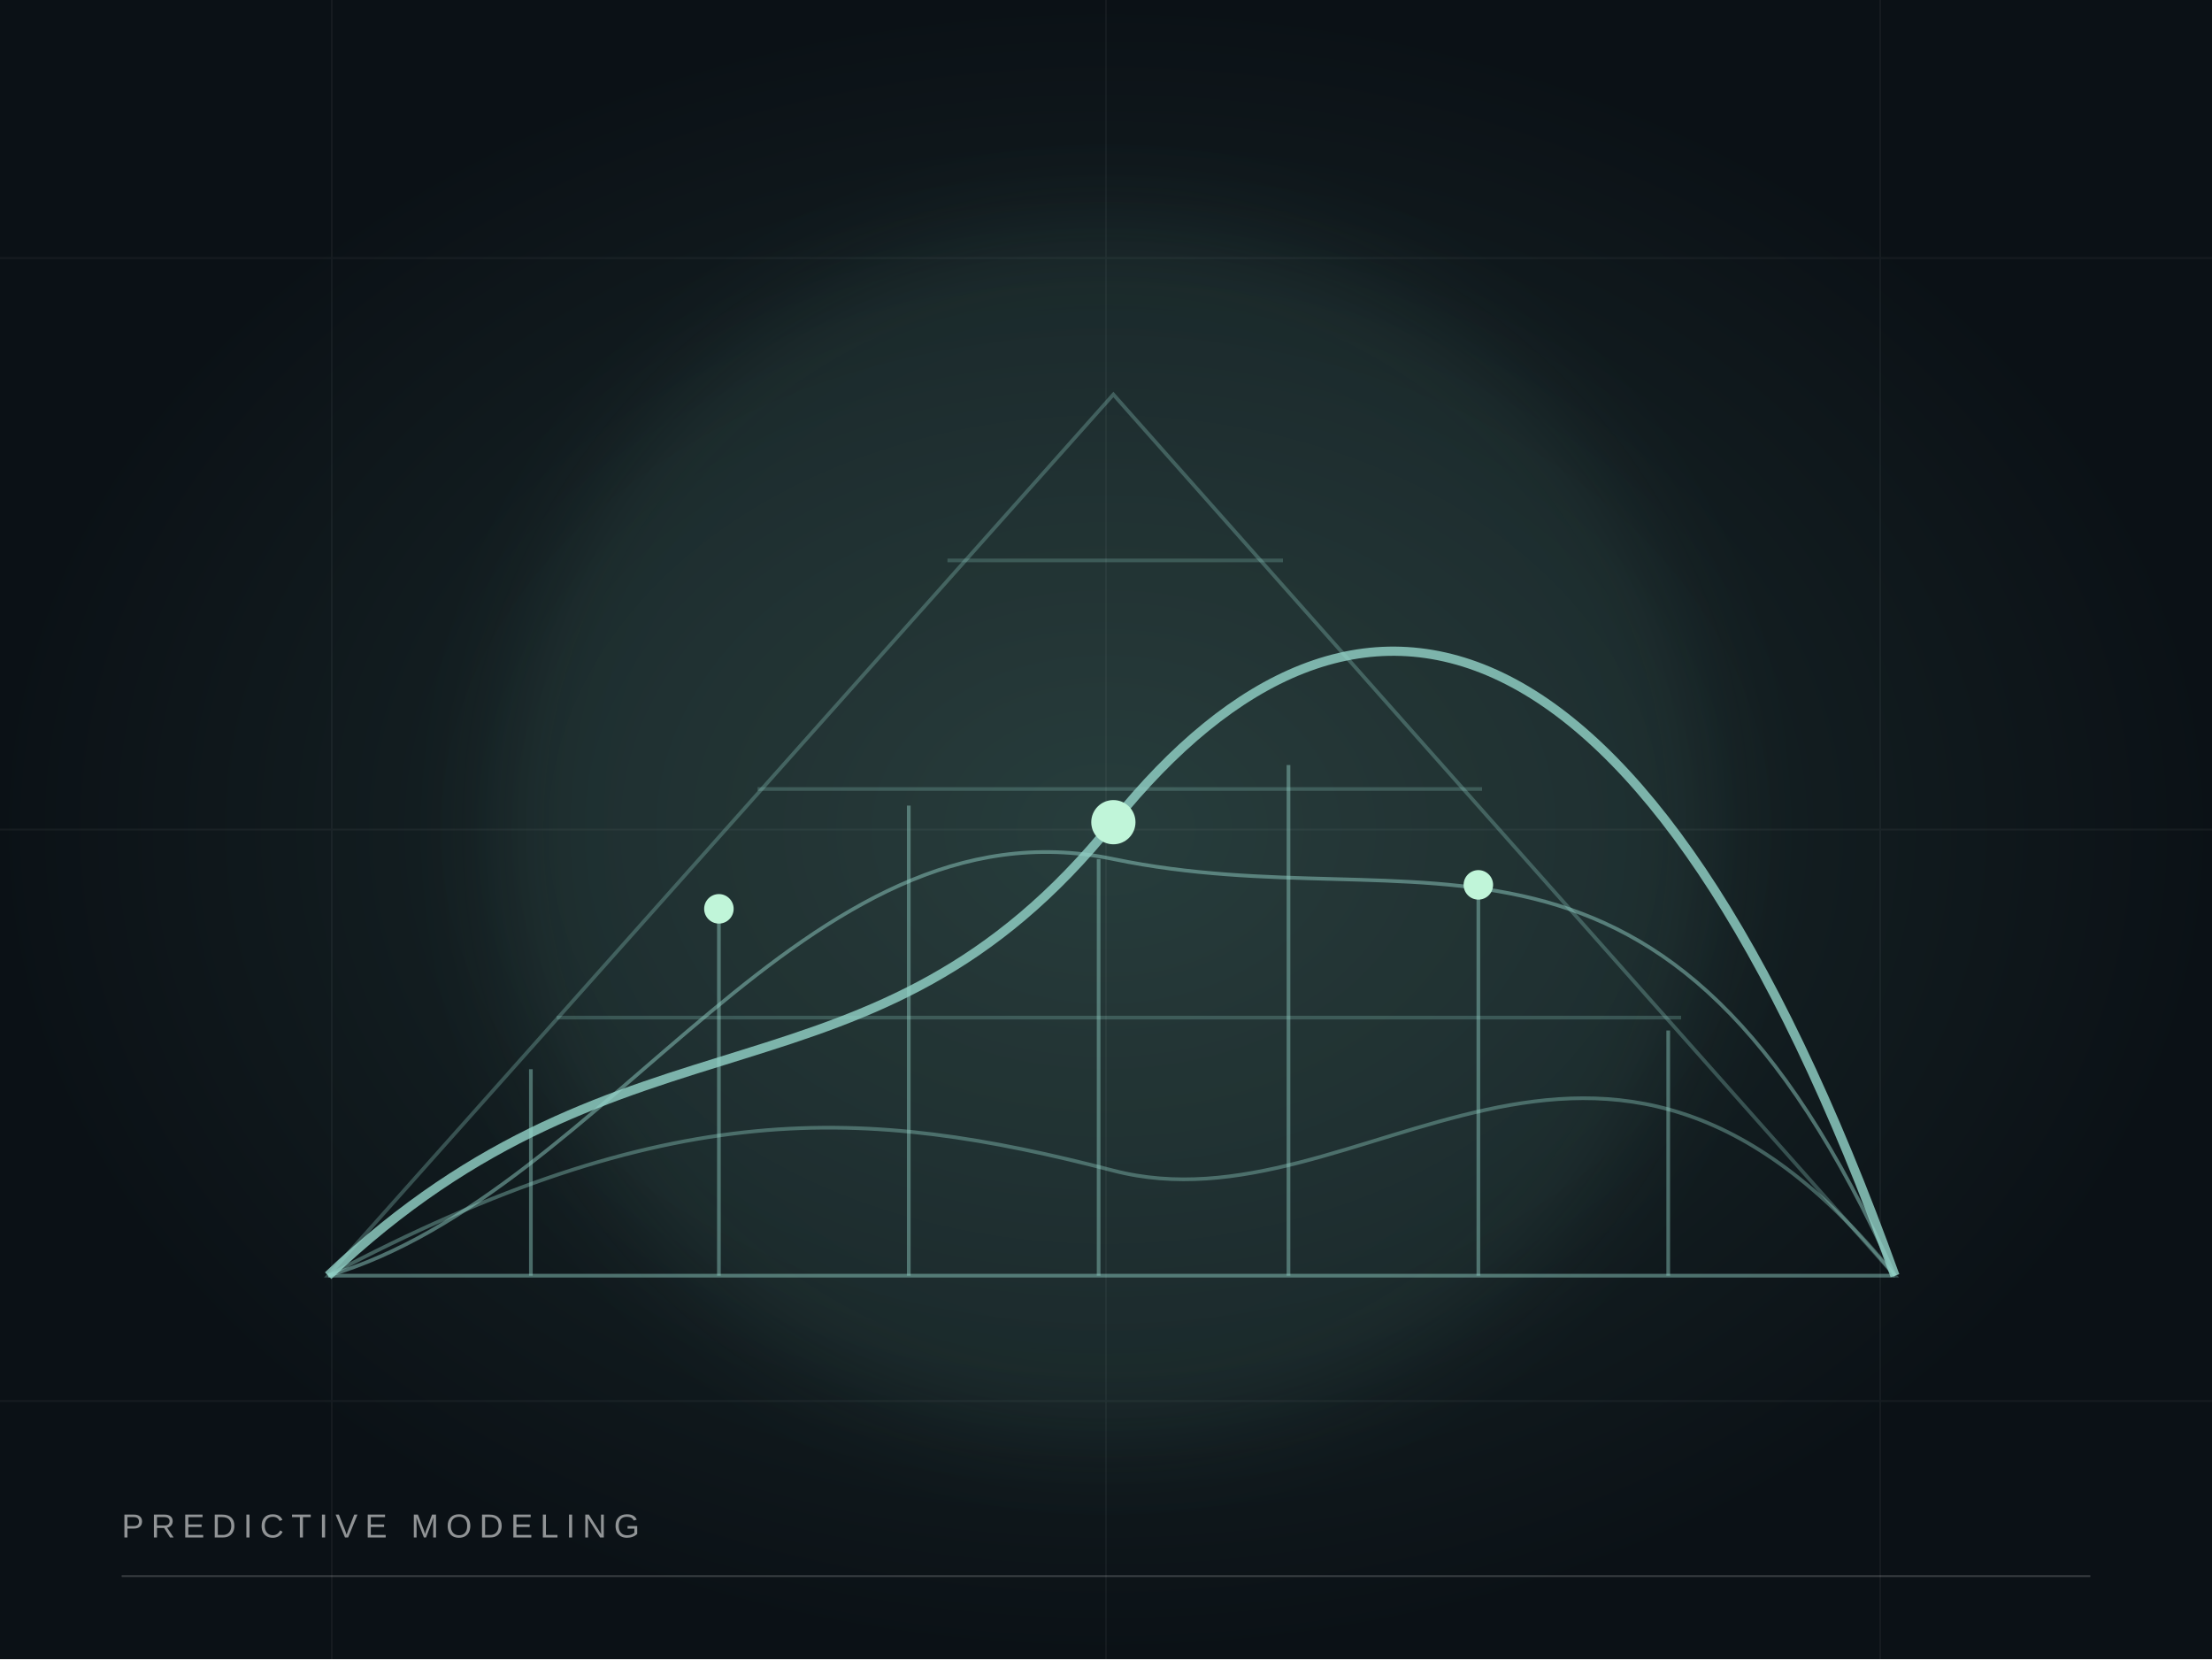
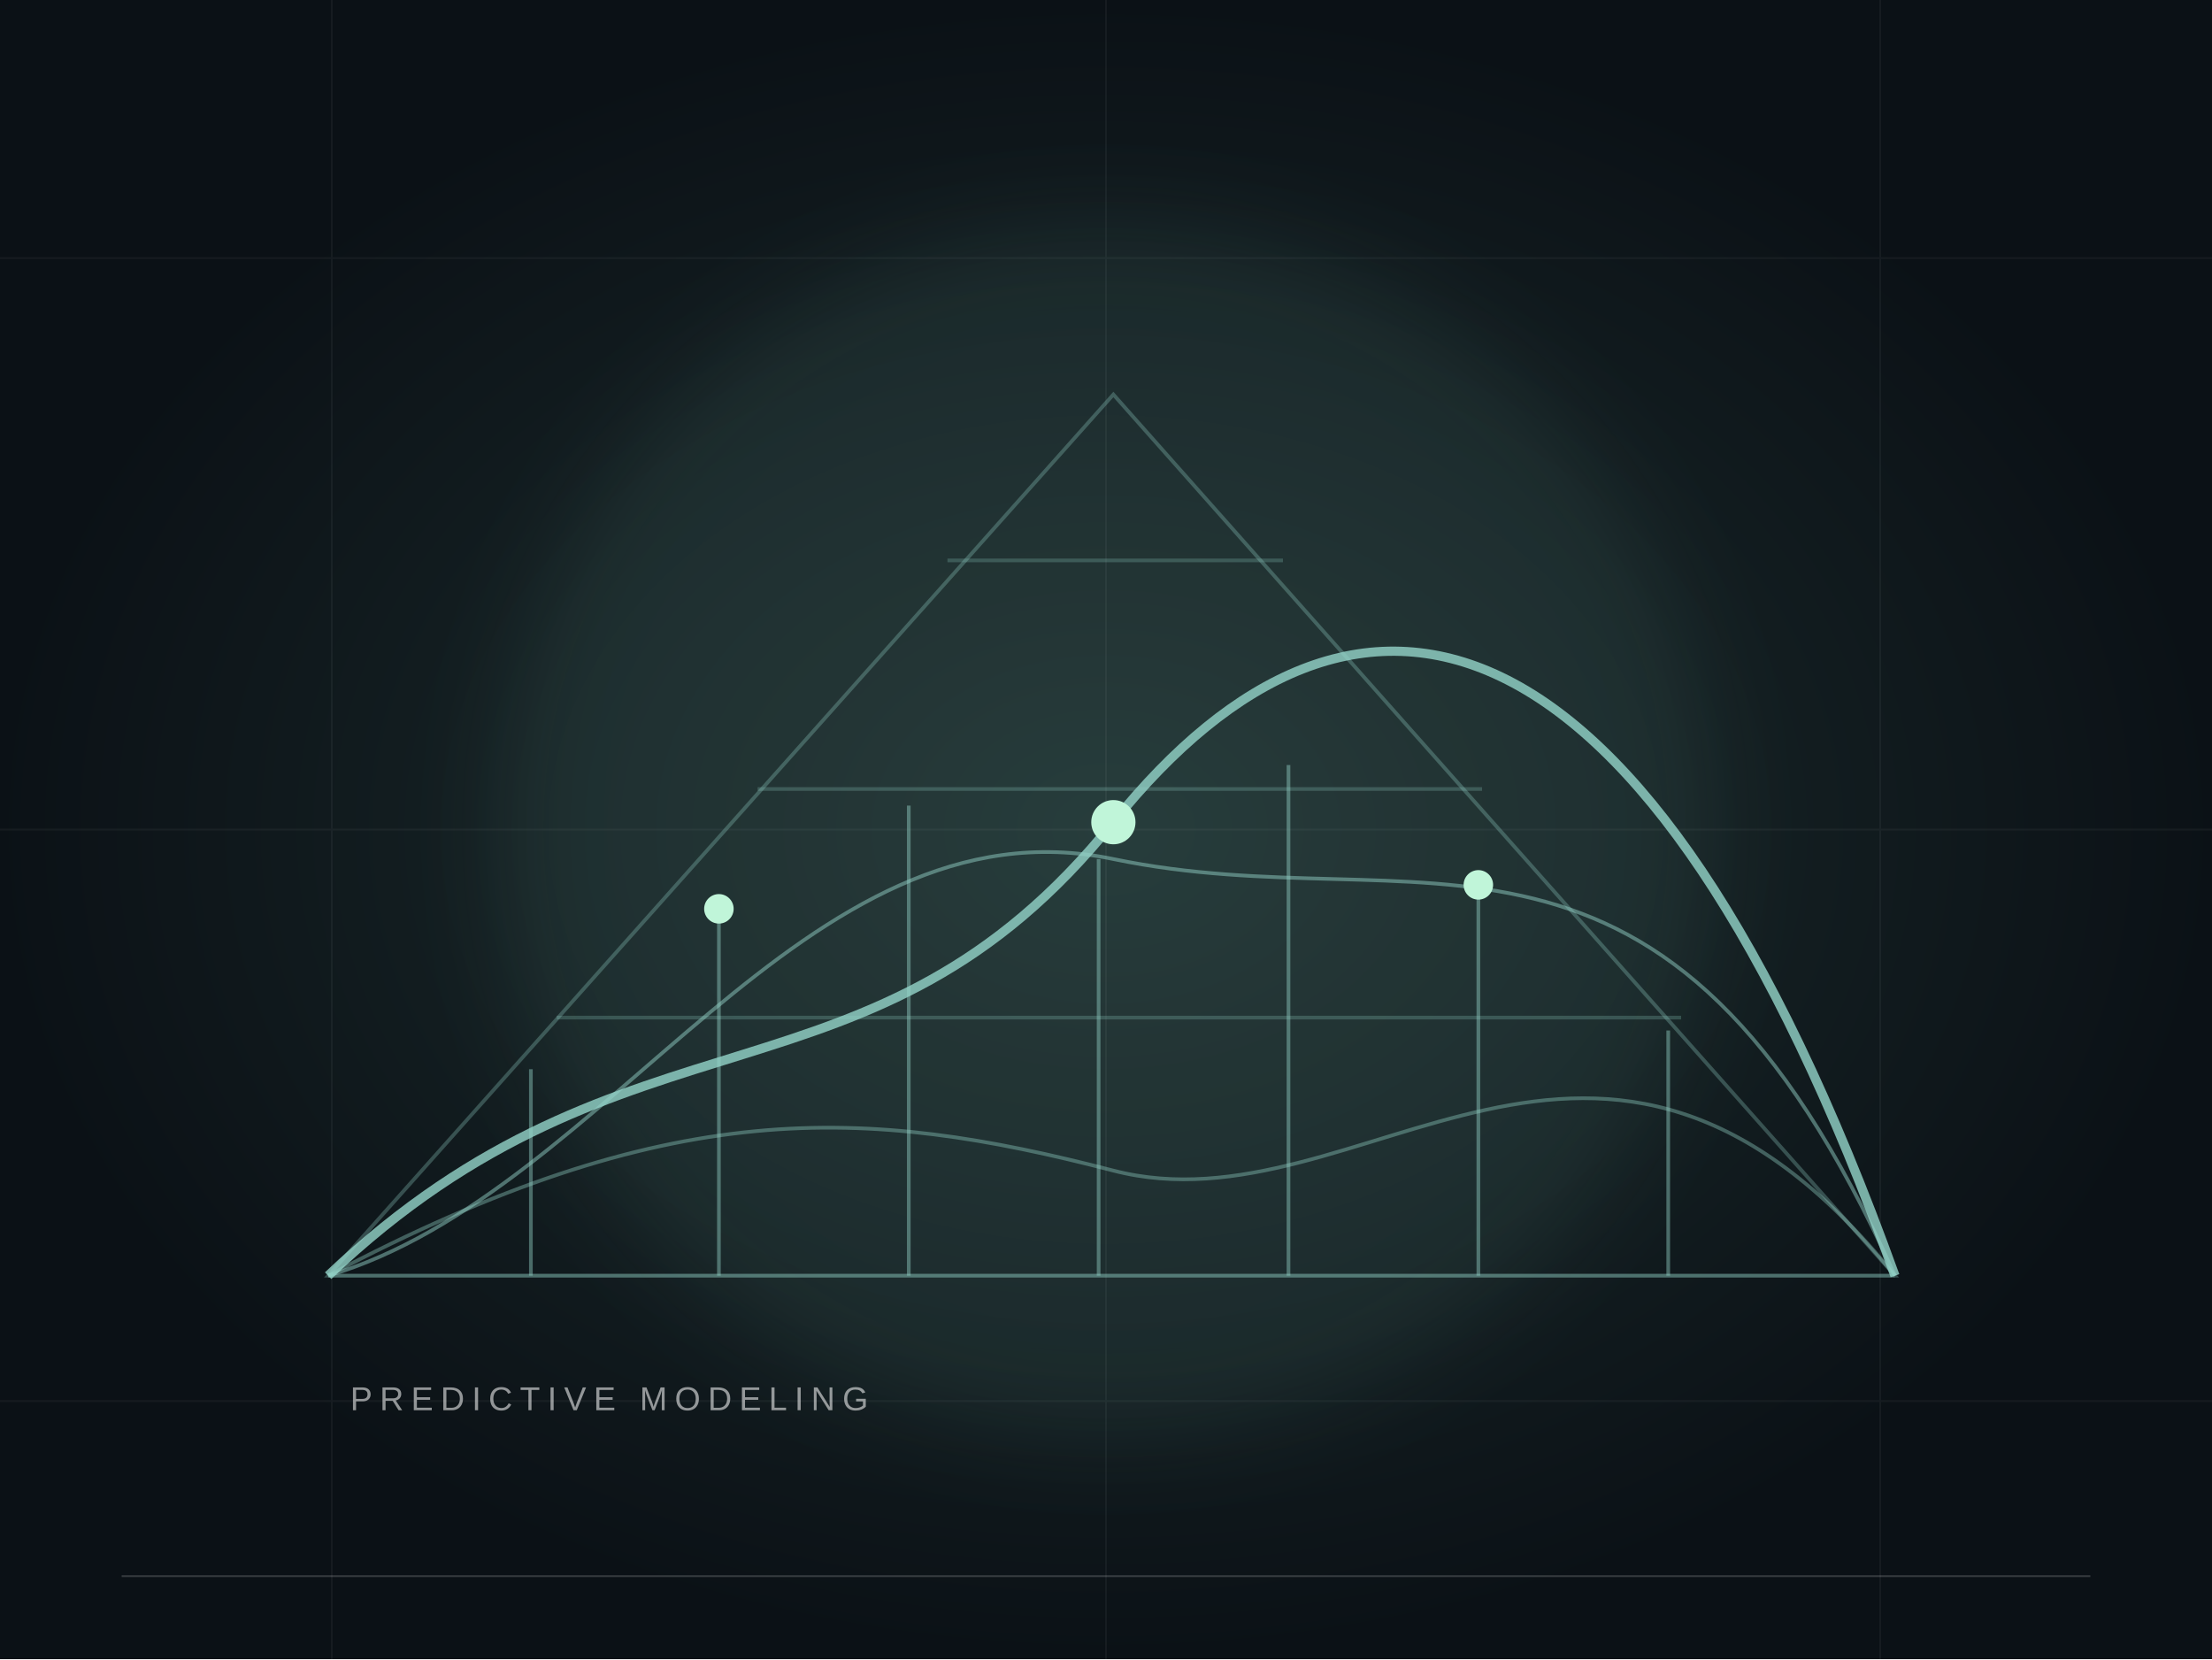
<svg xmlns="http://www.w3.org/2000/svg" viewBox="0 0 1200 900" role="img" aria-label="Predictive modeling abstract artwork">
  <defs>
    <radialGradient id="bg">
      <stop stop-color="#1e3030" />
      <stop offset="1" stop-color="#0b1116" />
    </radialGradient>
    <linearGradient id="glass" x2="1" y2="1">
      <stop stop-color="#ffffff" stop-opacity=".19" />
      <stop offset="1" stop-color="#ffffff" stop-opacity=".015" />
    </linearGradient>
    <filter id="glow">
      <feGaussianBlur stdDeviation="24" />
    </filter>
  </defs>
  <rect width="1200" height="900" fill="url(#bg)" />
  <path d="M0 140H1200M0 450H1200M0 760H1200M180 0V900M600 0V900M1020 0V900" stroke="#fff" stroke-opacity=".045" />
  <circle cx="600" cy="450" r="330" fill="#80bfae" opacity=".09" filter="url(#glow)" />
  <g fill="none" stroke="#94d4c9" stroke-width="2">
    <path d="M178 692 604 214l424 478Z" opacity=".3" />
    <path d="M178 692c163-155 295-83 426-246s289-129 424 246" opacity=".8" stroke-width="5" />
    <path d="M178 692c153-45 258-261 426-226s299-53 424 226" opacity=".48" />
    <path d="M178 692c185-98 291-92 426-57s263-142 424 57" opacity=".38" />
    <path d="M178 692h850M302 552h610M411 428h393M514 304h182" opacity=".24" />
    <path d="M288 692V580M390 692V493M493 692V437M596 692V466M699 692V415M802 692V480M905 692V559" opacity=".44" />
  </g>
  <g fill="#c0f5d9">
    <circle cx="604" cy="446" r="12" />
    <circle cx="802" cy="480" r="8" />
    <circle cx="390" cy="493" r="8" />
  </g>
-   <text x="66" y="834" fill="#fff" fill-opacity=".55" font-family="Arial,sans-serif" font-size="18" letter-spacing="4">PREDICTIVE MODELING</text>
+   <text x="190" y="765" fill="#fff" fill-opacity=".55" font-family="Arial,sans-serif" font-size="18" letter-spacing="4">PREDICTIVE MODELING</text>
  <path d="M66 855H1134" stroke="#fff" stroke-opacity=".17" />
</svg>
